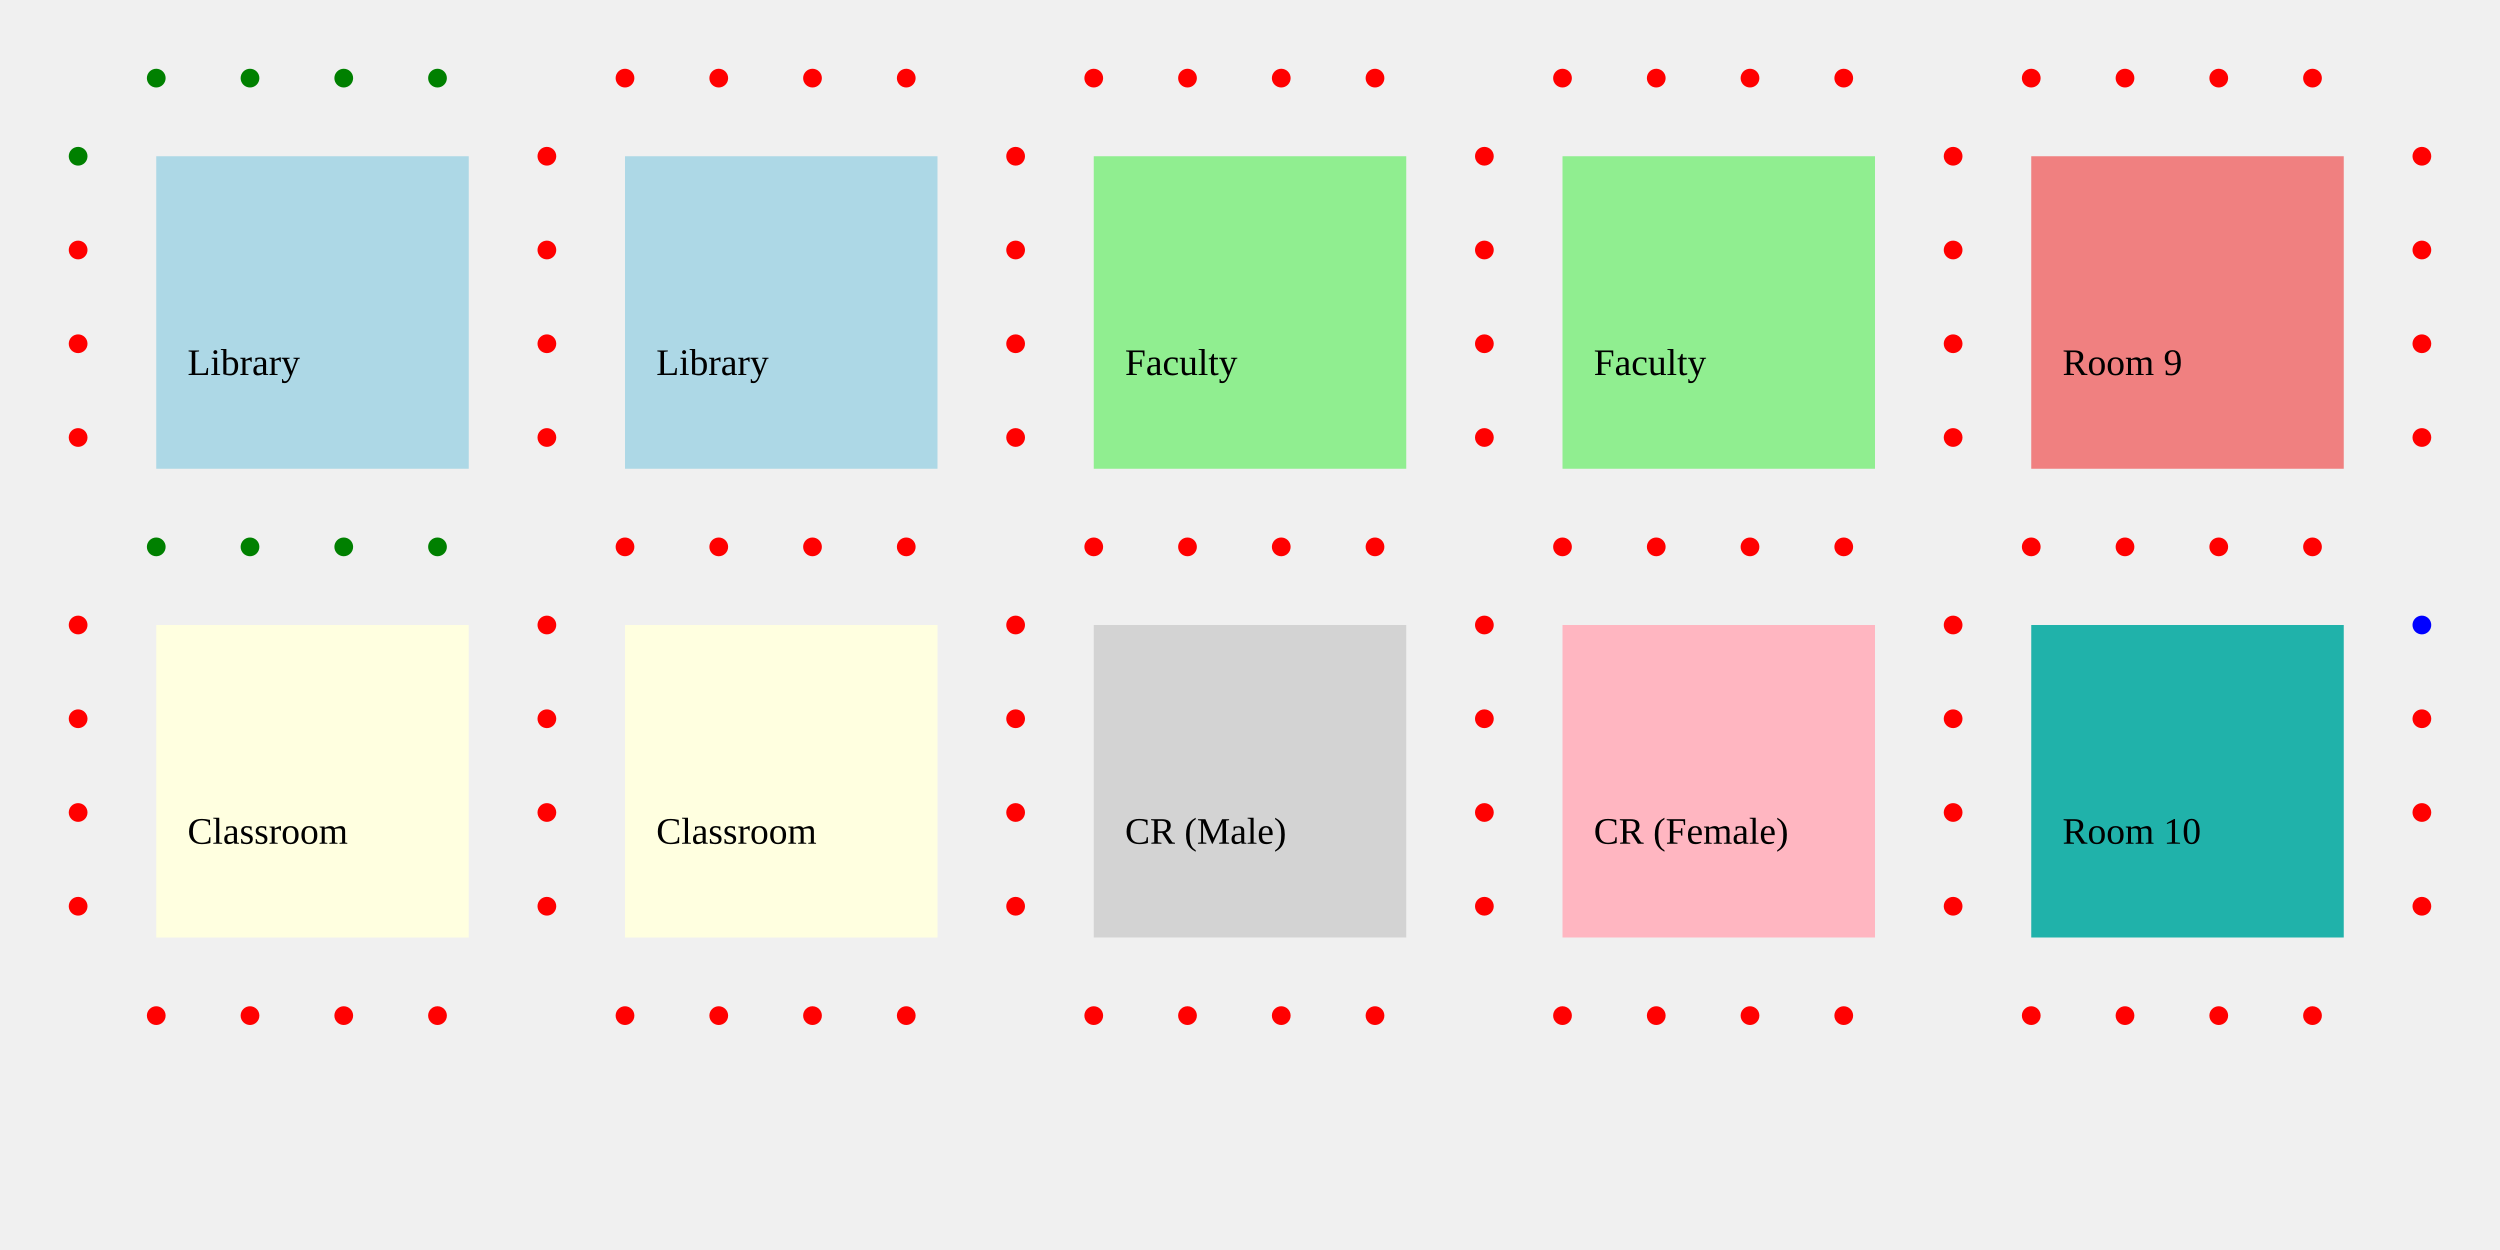
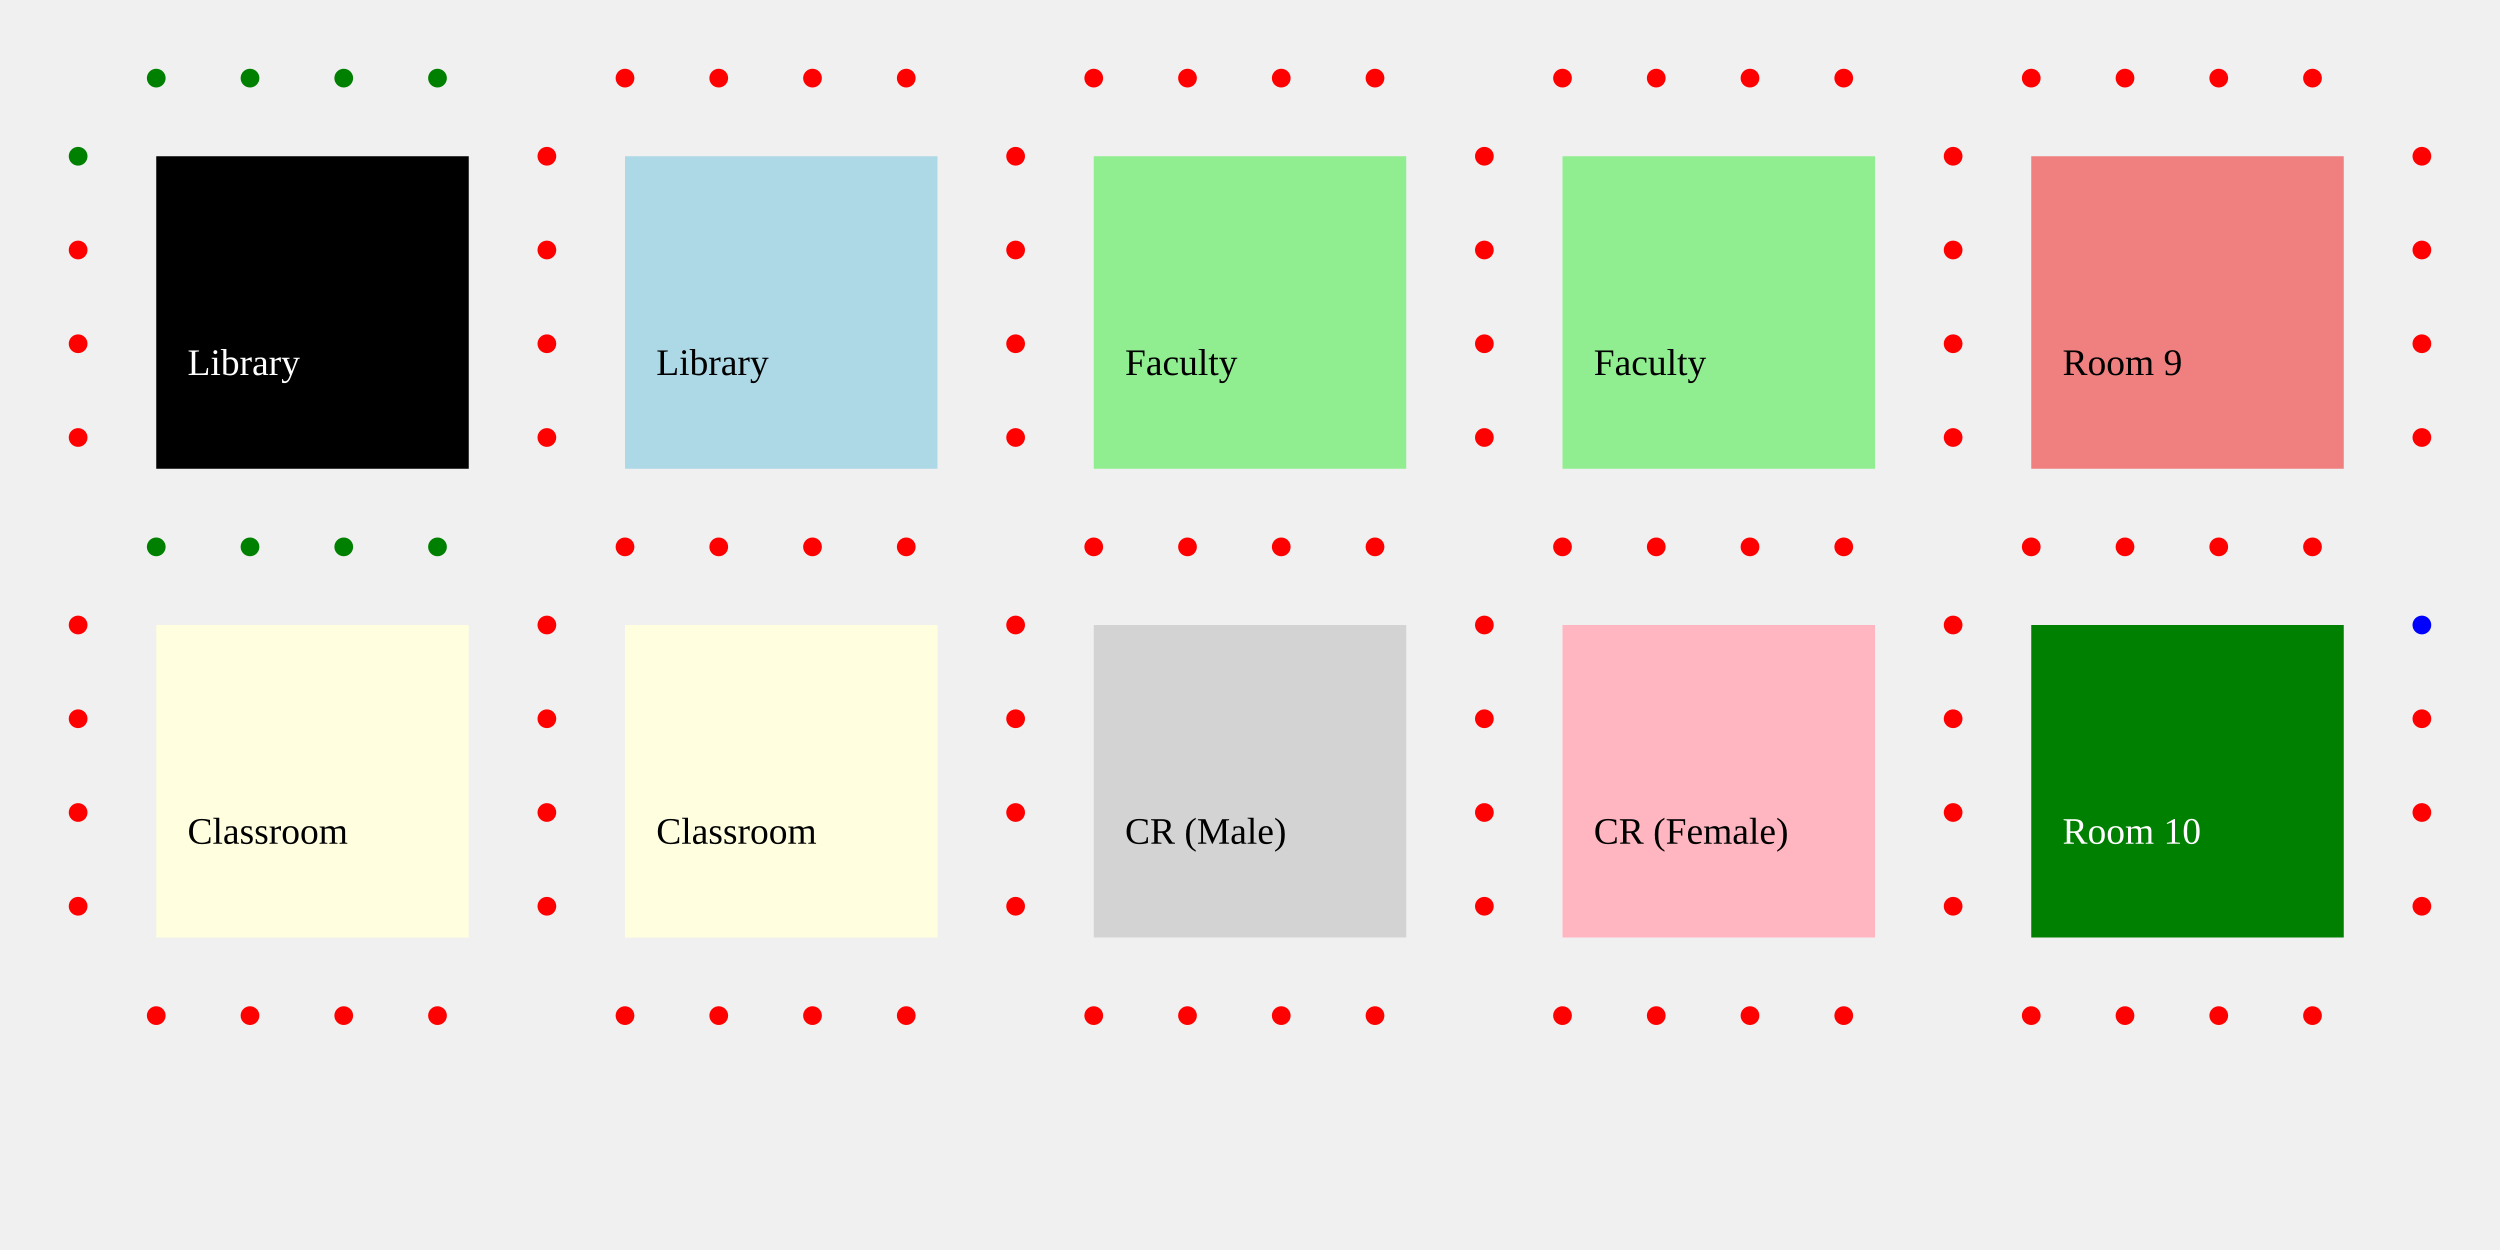
<svg xmlns="http://www.w3.org/2000/svg" width="800" height="400" style="border: 1px solid red;">
-   <rect x="50" y="50" width="100" height="100" fill="lightblue" />
-   <text x="60" y="120" font-size="12" fill="black">Library</text>
+   <rect x="50" y="50" width="100" height="100" fill="black" />
+   <text x="60" y="120" font-size="12" fill="white">Library</text>
  <rect x="200" y="50" width="100" height="100" fill="lightblue" />
  <text x="210" y="120" font-size="12" fill="black">Library</text>
  <rect x="350" y="50" width="100" height="100" fill="lightgreen" />
  <text x="360" y="120" font-size="12" fill="black">Faculty</text>
  <rect x="500" y="50" width="100" height="100" fill="lightgreen" />
  <text x="510" y="120" font-size="12" fill="black">Faculty</text>
  <rect x="50" y="200" width="100" height="100" fill="lightyellow" />
  <text x="60" y="270" font-size="12" fill="black">Classroom</text>
  <rect x="200" y="200" width="100" height="100" fill="lightyellow" />
  <text x="210" y="270" font-size="12" fill="black">Classroom</text>
  <rect x="350" y="200" width="100" height="100" fill="lightgray" />
  <text x="360" y="270" font-size="12" fill="black">CR (Male)</text>
  <rect x="500" y="200" width="100" height="100" fill="lightpink" />
  <text x="510" y="270" font-size="12" fill="black">CR (Female)</text>
  <rect x="650" y="50" width="100" height="100" fill="lightcoral" />
  <text x="660" y="120" font-size="12" fill="black">Room 9</text>
-   <rect x="650" y="200" width="100" height="100" fill="lightseagreen" />
-   <text x="660" y="270" font-size="12" fill="black">Room 10</text>
+   <rect x="650" y="200" width="100" height="100" fill="green" />
+   <text x="660" y="270" font-size="12" fill="white">Room 10</text>
  <circle cx="50" cy="25" r="3" fill="green" />
  <circle cx="50" cy="175" r="3" fill="green" />
  <circle cx="80" cy="25" r="3" fill="green" />
  <circle cx="80" cy="175" r="3" fill="green" />
  <circle cx="110" cy="25" r="3" fill="green" />
  <circle cx="110" cy="175" r="3" fill="green" />
  <circle cx="140" cy="25" r="3" fill="green" />
  <circle cx="140" cy="175" r="3" fill="green" />
  <circle cx="25" cy="50" r="3" fill="green" />
  <circle cx="175" cy="50" r="3" fill="red" />
  <circle cx="25" cy="80" r="3" fill="red" />
  <circle cx="175" cy="80" r="3" fill="red" />
  <circle cx="25" cy="110" r="3" fill="red" />
  <circle cx="175" cy="110" r="3" fill="red" />
  <circle cx="25" cy="140" r="3" fill="red" />
  <circle cx="175" cy="140" r="3" fill="red" />
  <circle cx="200" cy="25" r="3" fill="red" />
  <circle cx="200" cy="175" r="3" fill="red" />
  <circle cx="230" cy="25" r="3" fill="red" />
  <circle cx="230" cy="175" r="3" fill="red" />
  <circle cx="260" cy="25" r="3" fill="red" />
  <circle cx="260" cy="175" r="3" fill="red" />
  <circle cx="290" cy="25" r="3" fill="red" />
  <circle cx="290" cy="175" r="3" fill="red" />
  <circle cx="325" cy="50" r="3" fill="red" />
  <circle cx="325" cy="80" r="3" fill="red" />
  <circle cx="325" cy="110" r="3" fill="red" />
  <circle cx="325" cy="140" r="3" fill="red" />
  <circle cx="350" cy="25" r="3" fill="red" />
  <circle cx="350" cy="175" r="3" fill="red" />
  <circle cx="380" cy="25" r="3" fill="red" />
  <circle cx="380" cy="175" r="3" fill="red" />
  <circle cx="410" cy="25" r="3" fill="red" />
  <circle cx="410" cy="175" r="3" fill="red" />
  <circle cx="440" cy="25" r="3" fill="red" />
  <circle cx="440" cy="175" r="3" fill="red" />
  <circle cx="475" cy="50" r="3" fill="red" />
  <circle cx="475" cy="80" r="3" fill="red" />
  <circle cx="475" cy="110" r="3" fill="red" />
  <circle cx="475" cy="140" r="3" fill="red" />
  <circle cx="500" cy="25" r="3" fill="red" />
  <circle cx="500" cy="175" r="3" fill="red" />
  <circle cx="530" cy="25" r="3" fill="red" />
  <circle cx="530" cy="175" r="3" fill="red" />
  <circle cx="560" cy="25" r="3" fill="red" />
  <circle cx="560" cy="175" r="3" fill="red" />
  <circle cx="590" cy="25" r="3" fill="red" />
  <circle cx="590" cy="175" r="3" fill="red" />
  <circle cx="625" cy="50" r="3" fill="red" />
  <circle cx="625" cy="80" r="3" fill="red" />
  <circle cx="625" cy="110" r="3" fill="red" />
  <circle cx="625" cy="140" r="3" fill="red" />
  <circle cx="50" cy="325" r="3" fill="red" />
  <circle cx="80" cy="325" r="3" fill="red" />
  <circle cx="110" cy="325" r="3" fill="red" />
  <circle cx="140" cy="325" r="3" fill="red" />
  <circle cx="25" cy="200" r="3" fill="red" />
  <circle cx="175" cy="200" r="3" fill="red" />
  <circle cx="25" cy="230" r="3" fill="red" />
  <circle cx="175" cy="230" r="3" fill="red" />
  <circle cx="25" cy="260" r="3" fill="red" />
  <circle cx="175" cy="260" r="3" fill="red" />
  <circle cx="25" cy="290" r="3" fill="red" />
  <circle cx="175" cy="290" r="3" fill="red" />
  <circle cx="200" cy="325" r="3" fill="red" />
  <circle cx="230" cy="325" r="3" fill="red" />
  <circle cx="260" cy="325" r="3" fill="red" />
  <circle cx="290" cy="325" r="3" fill="red" />
  <circle cx="325" cy="200" r="3" fill="red" />
  <circle cx="325" cy="230" r="3" fill="red" />
  <circle cx="325" cy="260" r="3" fill="red" />
  <circle cx="325" cy="290" r="3" fill="red" />
  <circle cx="350" cy="325" r="3" fill="red" />
  <circle cx="380" cy="325" r="3" fill="red" />
  <circle cx="410" cy="325" r="3" fill="red" />
  <circle cx="440" cy="325" r="3" fill="red" />
  <circle cx="475" cy="200" r="3" fill="red" />
  <circle cx="475" cy="230" r="3" fill="red" />
  <circle cx="475" cy="260" r="3" fill="red" />
  <circle cx="475" cy="290" r="3" fill="red" />
  <circle cx="500" cy="325" r="3" fill="red" />
  <circle cx="530" cy="325" r="3" fill="red" />
  <circle cx="560" cy="325" r="3" fill="red" />
  <circle cx="590" cy="325" r="3" fill="red" />
  <circle cx="625" cy="200" r="3" fill="red" />
  <circle cx="625" cy="230" r="3" fill="red" />
  <circle cx="625" cy="260" r="3" fill="red" />
  <circle cx="625" cy="290" r="3" fill="red" />
  <circle cx="650" cy="25" r="3" fill="red" />
  <circle cx="650" cy="175" r="3" fill="red" />
  <circle cx="680" cy="25" r="3" fill="red" />
  <circle cx="680" cy="175" r="3" fill="red" />
  <circle cx="710" cy="25" r="3" fill="red" />
  <circle cx="710" cy="175" r="3" fill="red" />
  <circle cx="740" cy="25" r="3" fill="red" />
  <circle cx="740" cy="175" r="3" fill="red" />
  <circle cx="775" cy="50" r="3" fill="red" />
  <circle cx="775" cy="80" r="3" fill="red" />
  <circle cx="775" cy="110" r="3" fill="red" />
  <circle cx="775" cy="140" r="3" fill="red" />
  <circle cx="650" cy="325" r="3" fill="red" />
  <circle cx="680" cy="325" r="3" fill="red" />
  <circle cx="710" cy="325" r="3" fill="red" />
  <circle cx="740" cy="325" r="3" fill="red" />
  <circle cx="775" cy="200" r="3" fill="blue" />
  <circle cx="775" cy="230" r="3" fill="red" />
  <circle cx="775" cy="260" r="3" fill="red" />
  <circle cx="775" cy="290" r="3" fill="red" />
</svg>
